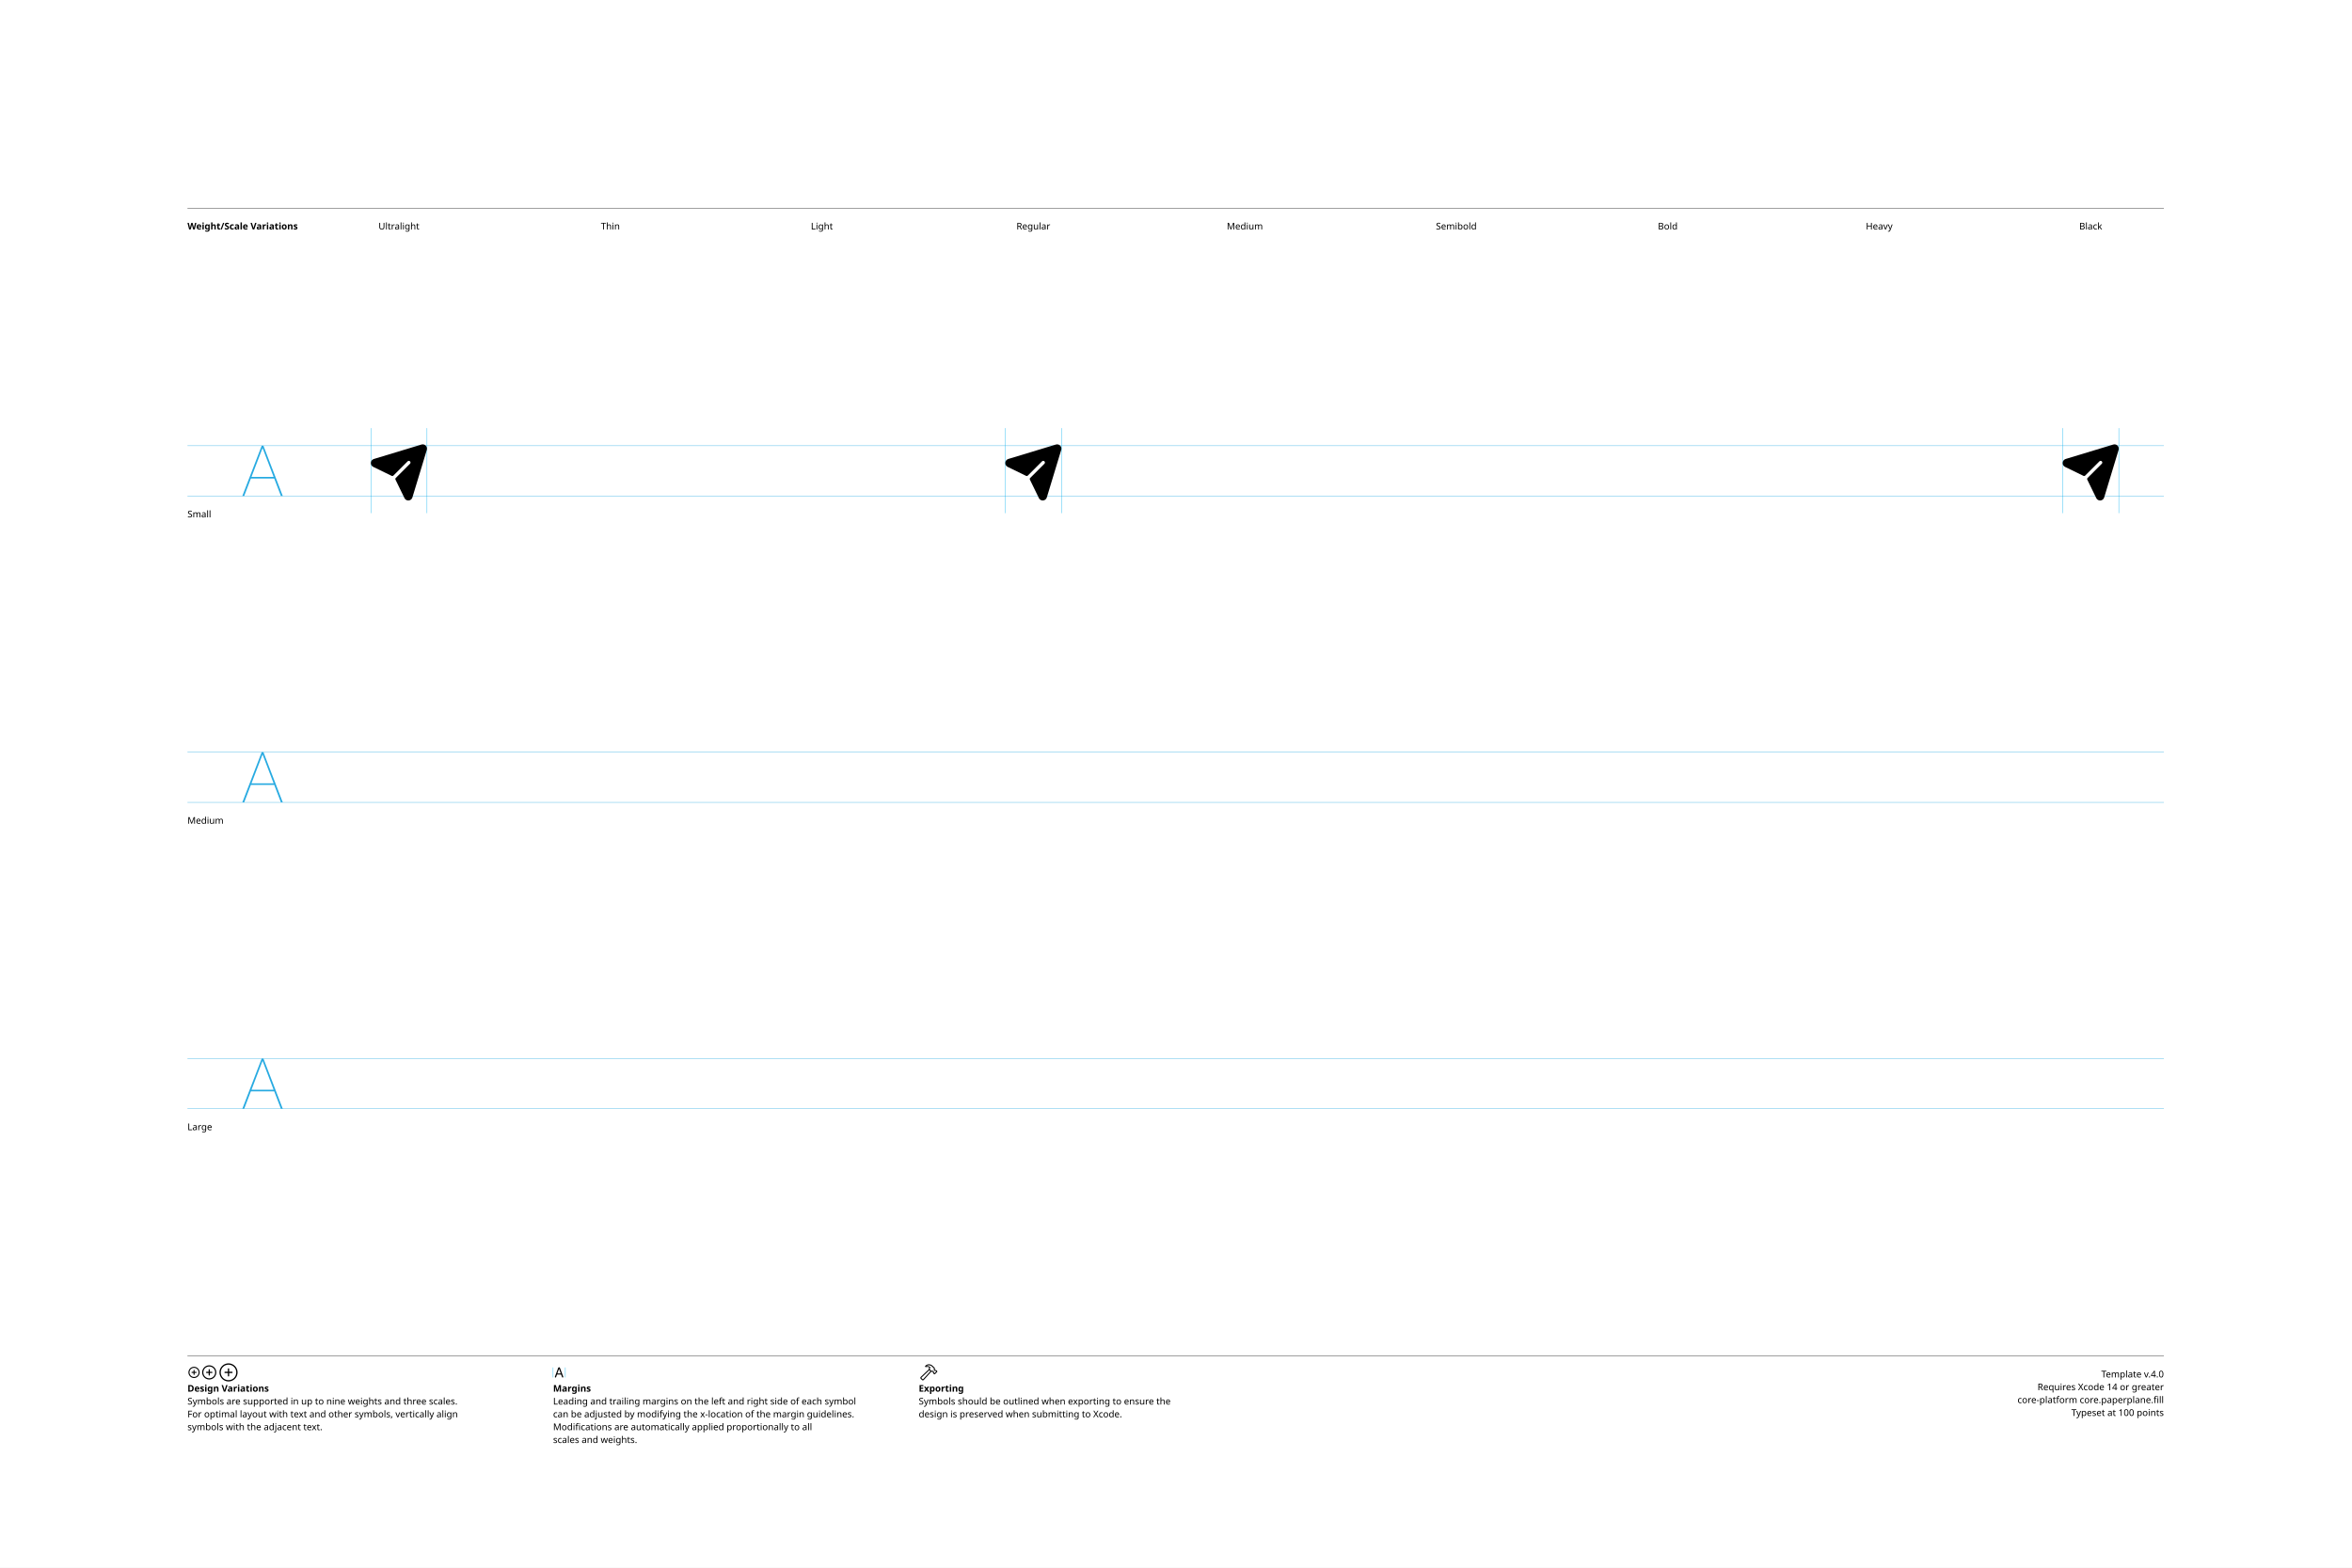
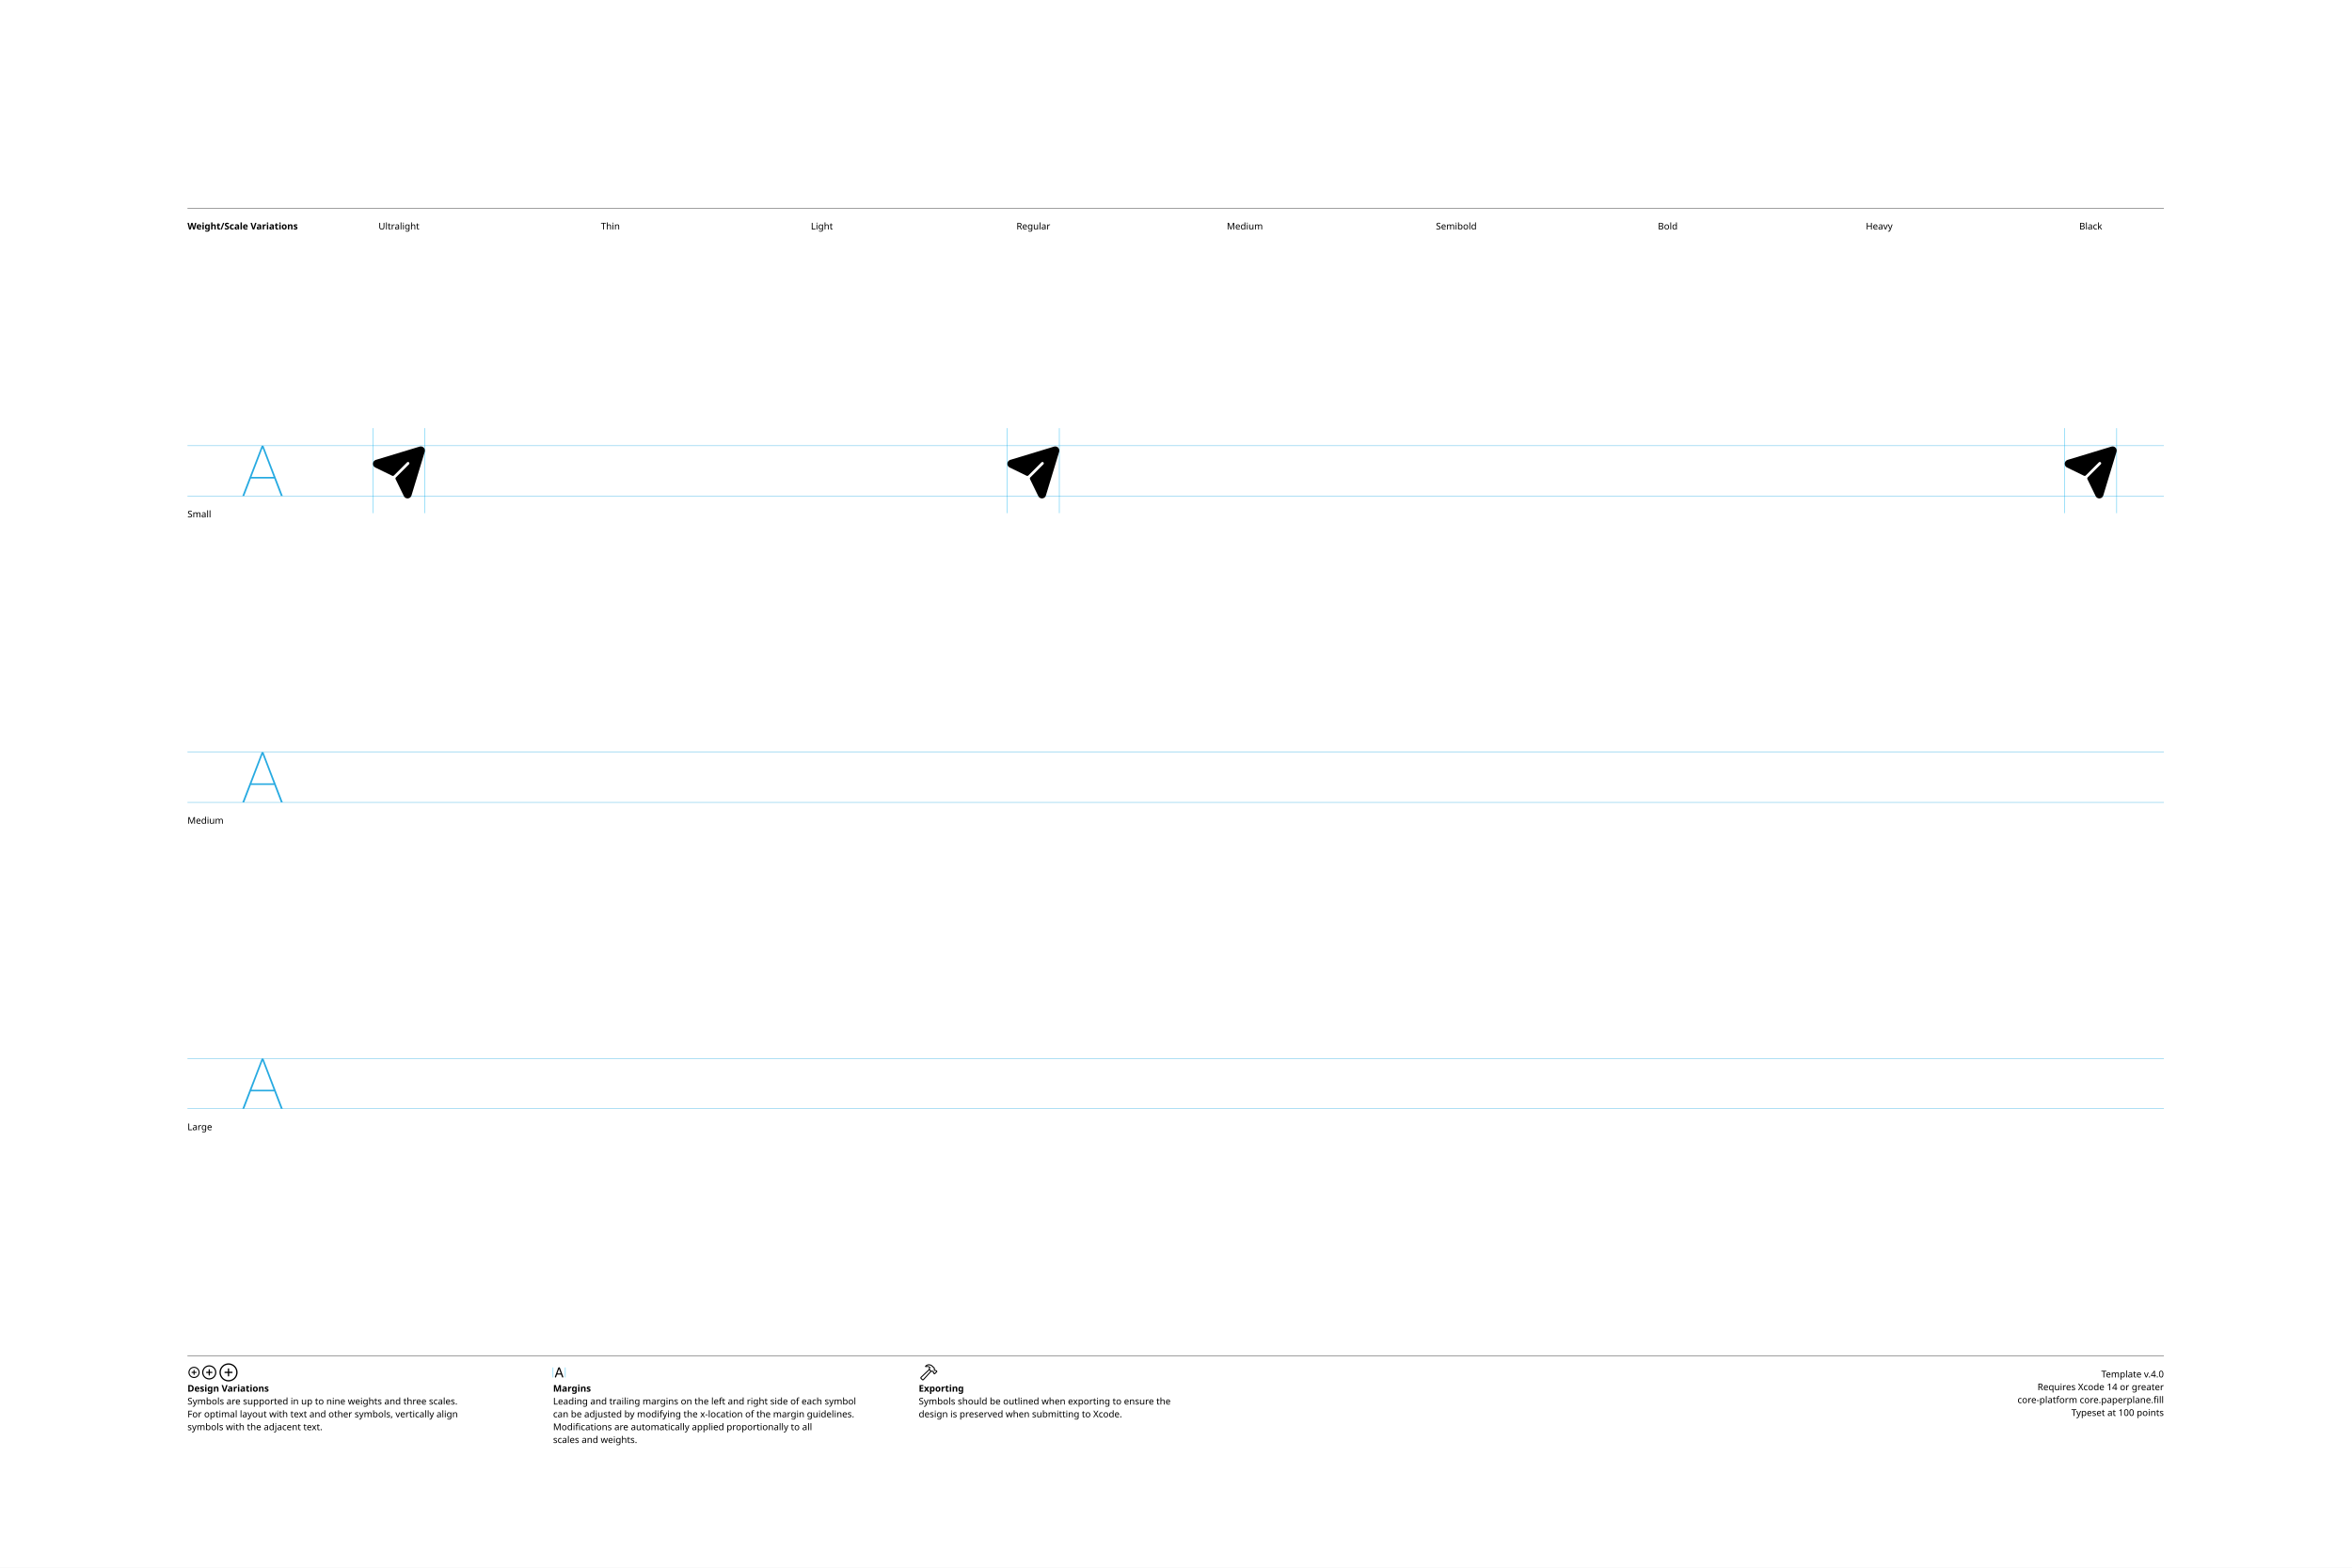
<svg xmlns="http://www.w3.org/2000/svg" version="1.1" width="3300" height="2200">
  <style>.monochrome-0 {fill:#000000}
.monochrome-1 {fill:#000000}
.multicolor-0:tintColor {fill:#007AFF}
.multicolor-1:systemRedColor {fill:#FF3B30}
.hierarchical-0:primary {fill:#212121}
.hierarchical-1:secondary {fill:#8E8E8E}
.SFSymbolsPreview000000 {fill:#000000;opacity:1.0}
.SFSymbolsPreviewFF3B30 {fill:#FF3B30;opacity:1.0}
</style>
  <g id="Notes">
    <rect height="2200" id="artboard" style="fill:white;opacity:1" width="3300" x="0" y="0" />
    <line style="fill:none;stroke:black;opacity:1;stroke-width:0.5;" x1="263" x2="3036" y1="292" y2="292" />
    <text style="stroke:none;fill:black;font-family:sans-serif;font-size:13;font-weight:bold;" transform="matrix(1 0 0 1 263 322)">Weight/Scale Variations</text>
    <text style="stroke:none;fill:black;font-family:sans-serif;font-size:13;text-anchor:middle;" transform="matrix(1 0 0 1 559.711 322)">Ultralight</text>
    <text style="stroke:none;fill:black;font-family:sans-serif;font-size:13;text-anchor:middle;" transform="matrix(1 0 0 1 856.422 322)">Thin</text>
    <text style="stroke:none;fill:black;font-family:sans-serif;font-size:13;text-anchor:middle;" transform="matrix(1 0 0 1 1153.13 322)">Light</text>
    <text style="stroke:none;fill:black;font-family:sans-serif;font-size:13;text-anchor:middle;" transform="matrix(1 0 0 1 1449.84 322)">Regular</text>
    <text style="stroke:none;fill:black;font-family:sans-serif;font-size:13;text-anchor:middle;" transform="matrix(1 0 0 1 1746.56 322)">Medium</text>
    <text style="stroke:none;fill:black;font-family:sans-serif;font-size:13;text-anchor:middle;" transform="matrix(1 0 0 1 2043.27 322)">Semibold</text>
    <text style="stroke:none;fill:black;font-family:sans-serif;font-size:13;text-anchor:middle;" transform="matrix(1 0 0 1 2339.98 322)">Bold</text>
    <text style="stroke:none;fill:black;font-family:sans-serif;font-size:13;text-anchor:middle;" transform="matrix(1 0 0 1 2636.69 322)">Heavy</text>
    <text style="stroke:none;fill:black;font-family:sans-serif;font-size:13;text-anchor:middle;" transform="matrix(1 0 0 1 2933.4 322)">Black</text>
    <line style="fill:none;stroke:black;opacity:1;stroke-width:0.5;" x1="263" x2="3036" y1="1903" y2="1903" />
    <g transform="matrix(1 0 0 1 263 1933)">
      <path d="M9.248 0.83C13.555 0.83 17.139-2.744 17.139-7.051C17.139-11.357 13.545-14.932 9.238-14.932C4.941-14.932 1.367-11.357 1.367-7.051C1.367-2.744 4.951 0.83 9.248 0.83ZM9.248-0.654C5.703-0.654 2.871-3.496 2.871-7.051C2.871-10.605 5.693-13.447 9.238-13.447C12.793-13.447 15.645-10.605 15.645-7.051C15.645-3.496 12.803-0.654 9.248-0.654ZM5.654-7.051C5.654-6.621 5.957-6.328 6.406-6.328L8.506-6.328L8.506-4.209C8.506-3.77 8.799-3.467 9.229-3.467C9.678-3.467 9.971-3.77 9.971-4.209L9.971-6.328L12.09-6.328C12.529-6.328 12.832-6.621 12.832-7.051C12.832-7.49 12.529-7.793 12.09-7.793L9.971-7.793L9.971-9.902C9.971-10.352 9.678-10.654 9.229-10.654C8.799-10.654 8.506-10.352 8.506-9.902L8.506-7.793L6.406-7.793C5.957-7.793 5.654-7.49 5.654-7.051Z" />
    </g>
    <g transform="matrix(1 0 0 1 281.867 1933)">
      <path d="M11.709 2.91C17.158 2.91 21.67-1.611 21.67-7.051C21.67-12.5 17.148-17.012 11.699-17.012C6.26-17.012 1.748-12.5 1.748-7.051C1.748-1.611 6.27 2.91 11.709 2.91ZM11.709 1.25C7.1 1.25 3.418-2.441 3.418-7.051C3.418-11.66 7.09-15.352 11.699-15.352C16.309-15.352 20.01-11.66 20.01-7.051C20.01-2.441 16.318 1.25 11.709 1.25ZM7.178-7.051C7.178-6.572 7.51-6.25 8.008-6.25L10.879-6.25L10.879-3.369C10.879-2.881 11.211-2.539 11.69-2.539C12.178-2.539 12.52-2.871 12.52-3.369L12.52-6.25L15.4-6.25C15.889-6.25 16.23-6.572 16.23-7.051C16.23-7.539 15.889-7.881 15.4-7.881L12.52-7.881L12.52-10.752C12.52-11.25 12.178-11.592 11.69-11.592C11.211-11.592 10.879-11.25 10.879-10.752L10.879-7.881L8.008-7.881C7.51-7.881 7.178-7.539 7.178-7.051Z" />
    </g>
    <g transform="matrix(1 0 0 1 305.646 1933)">
      <path d="M14.971 5.664C21.934 5.664 27.695-0.098 27.695-7.051C27.695-14.014 21.924-19.775 14.961-19.775C8.008-19.775 2.256-14.014 2.256-7.051C2.256-0.098 8.018 5.664 14.971 5.664ZM14.971 3.848C8.936 3.848 4.082-1.016 4.082-7.051C4.082-13.096 8.926-17.949 14.961-17.949C21.006-17.949 25.869-13.096 25.869-7.051C25.869-1.016 21.016 3.848 14.971 3.848ZM9.199-7.051C9.199-6.533 9.57-6.172 10.117-6.172L14.062-6.172L14.062-2.217C14.062-1.68 14.434-1.299 14.951-1.299C15.488-1.299 15.859-1.67 15.859-2.217L15.859-6.172L19.814-6.172C20.352-6.172 20.732-6.533 20.732-7.051C20.732-7.598 20.361-7.969 19.814-7.969L15.859-7.969L15.859-11.914C15.859-12.461 15.488-12.842 14.951-12.842C14.434-12.842 14.062-12.461 14.062-11.914L14.062-7.969L10.117-7.969C9.57-7.969 9.199-7.598 9.199-7.051Z" />
    </g>
    <text style="stroke:none;fill:black;font-family:sans-serif;font-size:13;font-weight:bold;" transform="matrix(1 0 0 1 263 1953)">Design Variations</text>
    <text style="stroke:none;fill:black;font-family:sans-serif;font-size:13;" transform="matrix(1 0 0 1 263 1971)">Symbols are supported in up to nine weights and three scales.</text>
    <text style="stroke:none;fill:black;font-family:sans-serif;font-size:13;" transform="matrix(1 0 0 1 263 1989)">For optimal layout with text and other symbols, vertically align</text>
    <text style="stroke:none;fill:black;font-family:sans-serif;font-size:13;" transform="matrix(1 0 0 1 263 2007)">symbols with the adjacent text.</text>
    <line style="fill:none;stroke:#00AEEF;stroke-width:0.5;opacity:1.0;" x1="776" x2="776" y1="1919" y2="1933" />
    <g transform="matrix(1 0 0 1 776 1933)">
      <path d="M3.311 0.156C3.828 0.156 4.082-0.039 4.268-0.586L5.527-4.033L11.289-4.033L12.549-0.586C12.734-0.039 12.988 0.156 13.496 0.156C14.014 0.156 14.346-0.156 14.346-0.645C14.346-0.811 14.316-0.967 14.238-1.172L9.658-13.369C9.434-13.965 9.033-14.268 8.408-14.268C7.803-14.268 7.393-13.975 7.178-13.379L2.598-1.162C2.52-0.957 2.49-0.801 2.49-0.635C2.49-0.146 2.803 0.156 3.311 0.156ZM6.006-5.518L8.379-12.09L8.428-12.09L10.801-5.518Z" />
    </g>
    <line style="fill:none;stroke:#00AEEF;stroke-width:0.5;opacity:1.0;" x1="793.197" x2="793.197" y1="1919" y2="1933" />
    <text style="stroke:none;fill:black;font-family:sans-serif;font-size:13;font-weight:bold;" transform="matrix(1 0 0 1 776 1953)">Margins</text>
    <text style="stroke:none;fill:black;font-family:sans-serif;font-size:13;" transform="matrix(1 0 0 1 776 1971)">Leading and trailing margins on the left and right side of each symbol</text>
    <text style="stroke:none;fill:black;font-family:sans-serif;font-size:13;" transform="matrix(1 0 0 1 776 1989)">can be adjusted by modifying the x-location of the margin guidelines.</text>
    <text style="stroke:none;fill:black;font-family:sans-serif;font-size:13;" transform="matrix(1 0 0 1 776 2007)">Modifications are automatically applied proportionally to all</text>
    <text style="stroke:none;fill:black;font-family:sans-serif;font-size:13;" transform="matrix(1 0 0 1 776 2025)">scales and weights.</text>
    <g transform="matrix(1 0 0 1 1289 1933)">
      <path d="M2.842 1.865L4.541 3.574C5.4 4.443 6.387 4.385 7.314 3.359L18.008-8.428L17.041-9.404L6.426 2.275C6.074 2.676 5.742 2.773 5.273 2.305L4.102 1.143C3.633 0.684 3.74 0.342 4.141-0.02L15.615-10.82L14.639-11.787L3.047-0.898C2.061 0.02 1.982 0.996 2.842 1.865ZM9.258-16.328C8.838-15.918 8.809-15.342 9.043-14.951C9.277-14.59 9.736-14.355 10.381-14.521C11.846-14.863 13.369-14.922 14.795-13.984L14.209-12.529C13.867-11.699 14.043-11.113 14.58-10.566L16.875-8.252C17.363-7.764 17.773-7.744 18.34-7.842L19.404-8.037L20.068-7.363L20.029-6.807C19.99-6.309 20.117-5.928 20.605-5.449L21.367-4.707C21.846-4.229 22.461-4.199 22.93-4.668L25.84-7.588C26.309-8.057 26.289-8.652 25.811-9.131L25.039-9.893C24.561-10.371 24.189-10.527 23.711-10.488L23.135-10.44L22.49-11.074L22.734-12.197C22.861-12.764 22.705-13.203 22.119-13.789L19.922-15.977C16.582-19.297 12.148-19.219 9.258-16.328ZM10.752-15.957C13.184-17.734 16.475-17.432 18.701-15.205L21.133-12.793C21.367-12.559 21.406-12.373 21.338-12.031L21.016-10.547L22.52-9.062L23.506-9.121C23.76-9.131 23.838-9.111 24.033-8.916L24.609-8.34L22.168-5.898L21.592-6.475C21.396-6.67 21.367-6.748 21.377-7.012L21.445-7.988L19.951-9.473L18.428-9.219C18.105-9.15 17.959-9.18 17.715-9.414L15.713-11.416C15.459-11.65 15.43-11.816 15.586-12.188L16.465-14.277C14.902-15.732 12.871-16.357 10.84-15.762C10.684-15.723 10.625-15.85 10.752-15.957Z" />
    </g>
    <text style="stroke:none;fill:black;font-family:sans-serif;font-size:13;font-weight:bold;" transform="matrix(1 0 0 1 1289 1953)">Exporting</text>
    <text style="stroke:none;fill:black;font-family:sans-serif;font-size:13;" transform="matrix(1 0 0 1 1289 1971)">Symbols should be outlined when exporting to ensure the</text>
    <text style="stroke:none;fill:black;font-family:sans-serif;font-size:13;" transform="matrix(1 0 0 1 1289 1989)">design is preserved when submitting to Xcode.</text>
    <text id="template-version" style="stroke:none;fill:black;font-family:sans-serif;font-size:13;text-anchor:end;" transform="matrix(1 0 0 1 3036 1933)">Template v.4.0</text>
    <text style="stroke:none;fill:black;font-family:sans-serif;font-size:13;text-anchor:end;" transform="matrix(1 0 0 1 3036 1951)">Requires Xcode 14 or greater</text>
    <text id="descriptive-name" style="stroke:none;fill:black;font-family:sans-serif;font-size:13;text-anchor:end;" transform="matrix(1 0 0 1 3036 1969)">core-platform core.paperplane.fill</text>
    <text style="stroke:none;fill:black;font-family:sans-serif;font-size:13;text-anchor:end;" transform="matrix(1 0 0 1 3036 1987)">Typeset at 100 points</text>
    <text style="stroke:none;fill:black;font-family:sans-serif;font-size:13;" transform="matrix(1 0 0 1 263 726)">Small</text>
    <text style="stroke:none;fill:black;font-family:sans-serif;font-size:13;" transform="matrix(1 0 0 1 263 1156)">Medium</text>
    <text style="stroke:none;fill:black;font-family:sans-serif;font-size:13;" transform="matrix(1 0 0 1 263 1586)">Large</text>
  </g>
  <g id="Guides">
    <g id="H-reference" style="fill:#27AAE1;stroke:none;" transform="matrix(1 0 0 1 339 696)">
      <path d="M0.994 0L3.638 0L29.328-67.132L30.03-67.132L30.03-70.459L28.123-70.459ZM11.688-24.48L46.981-24.48L46.231-26.729L12.438-26.729ZM55.12 0L57.764 0L30.638-70.459L29.433-70.459L29.433-67.132Z" />
    </g>
    <line id="Baseline-S" style="fill:none;stroke:#27AAE1;opacity:1;stroke-width:0.5;" x1="263" x2="3036" y1="696" y2="696" />
    <line id="Capline-S" style="fill:none;stroke:#27AAE1;opacity:1;stroke-width:0.5;" x1="263" x2="3036" y1="625.541" y2="625.541" />
    <g id="H-reference" style="fill:#27AAE1;stroke:none;" transform="matrix(1 0 0 1 339 1126)">
      <path d="M0.994 0L3.638 0L29.328-67.132L30.03-67.132L30.03-70.459L28.123-70.459ZM11.688-24.48L46.981-24.48L46.231-26.729L12.438-26.729ZM55.12 0L57.764 0L30.638-70.459L29.433-70.459L29.433-67.132Z" />
    </g>
    <line id="Baseline-M" style="fill:none;stroke:#27AAE1;opacity:1;stroke-width:0.5;" x1="263" x2="3036" y1="1126" y2="1126" />
    <line id="Capline-M" style="fill:none;stroke:#27AAE1;opacity:1;stroke-width:0.5;" x1="263" x2="3036" y1="1055.54" y2="1055.54" />
    <g id="H-reference" style="fill:#27AAE1;stroke:none;" transform="matrix(1 0 0 1 339 1556)">
      <path d="M0.994 0L3.638 0L29.328-67.132L30.03-67.132L30.03-70.459L28.123-70.459ZM11.688-24.48L46.981-24.48L46.231-26.729L12.438-26.729ZM55.12 0L57.764 0L30.638-70.459L29.433-70.459L29.433-67.132Z" />
    </g>
    <line id="Baseline-L" style="fill:none;stroke:#27AAE1;opacity:1;stroke-width:0.5;" x1="263" x2="3036" y1="1556" y2="1556" />
    <line id="Capline-L" style="fill:none;stroke:#27AAE1;opacity:1;stroke-width:0.5;" x1="263" x2="3036" y1="1485.54" y2="1485.54" />
-     <line id="left-margin-Ultralight-S" style="fill:none;stroke:#00AEEF;stroke-width:0.5;opacity:1.0;" x1="520.322" x2="520.322" y1="600.785" y2="720.121" />
-     <line id="right-margin-Ultralight-S" style="fill:none;stroke:#00AEEF;stroke-width:0.5;opacity:1.0;" x1="599.1" x2="599.1" y1="600.785" y2="720.121" />
-     <line id="left-margin-Regular-S" style="fill:none;stroke:#00AEEF;stroke-width:0.5;opacity:1.0;" x1="1410.451" x2="1410.451" y1="600.785" y2="720.121" />
-     <line id="right-margin-Regular-S" style="fill:none;stroke:#00AEEF;stroke-width:0.5;opacity:1.0;" x1="1489.229" x2="1489.229" y1="600.785" y2="720.121" />
-     <line id="left-margin-Black-S" style="fill:none;stroke:#00AEEF;stroke-width:0.5;opacity:1.0;" x1="2894.011" x2="2894.011" y1="600.785" y2="720.121" />
-     <line id="right-margin-Black-S" style="fill:none;stroke:#00AEEF;stroke-width:0.5;opacity:1.0;" x1="2972.789" x2="2972.789" y1="600.785" y2="720.121" />
+     <line id="left-margin-Ultralight-S" style="fill:none;stroke:#00AEEF;stroke-width:0.5;opacity:1.0;" x1="523.234" x2="523.234" y1="600.785" y2="720.121" />
+     <line id="right-margin-Ultralight-S" style="fill:none;stroke:#00AEEF;stroke-width:0.5;opacity:1.0;" x1="596.188" x2="596.188" y1="600.785" y2="720.121" />
+     <line id="left-margin-Regular-S" style="fill:none;stroke:#00AEEF;stroke-width:0.5;opacity:1.0;" x1="1413.363" x2="1413.363" y1="600.785" y2="720.121" />
+     <line id="right-margin-Regular-S" style="fill:none;stroke:#00AEEF;stroke-width:0.5;opacity:1.0;" x1="1486.317" x2="1486.317" y1="600.785" y2="720.121" />
+     <line id="left-margin-Black-S" style="fill:none;stroke:#00AEEF;stroke-width:0.5;opacity:1.0;" x1="2896.923" x2="2896.923" y1="600.785" y2="720.121" />
+     <line id="right-margin-Black-S" style="fill:none;stroke:#00AEEF;stroke-width:0.5;opacity:1.0;" x1="2969.877" x2="2969.877" y1="600.785" y2="720.121" />
  </g>
  <g id="Symbols">
-     <g id="Ultralight-S" transform="matrix(1 0 0 1 520.322 696)">
-       <path class="monochrome-0 multicolor-0:tintColor hierarchical-0:primary SFSymbolsPreview000000" d="M77.023 -70.658C78.537 -69.146 79.128 -66.942 78.575 -64.878C78.575 -64.877 78.575 -64.876 78.575 -64.875C78.575 -64.834 78.569 -64.793 78.557 -64.754L58.306 2.033C57.631 4.422 55.541 6.14 53.069 6.34C52.897 6.355 52.725 6.363 52.554 6.363C50.242 6.37 48.136 5.034 47.161 2.945L34.494 -23.051C34.156 -23.745 34.296 -24.576 34.842 -25.121L54.99 -45.27C55.875 -46.201 55.856 -47.667 54.948 -48.575C54.04 -49.483 52.574 -49.502 51.65 -48.625L31.484 -28.469C30.939 -27.923 30.107 -27.783 29.414 -28.121L3.396 -40.784C1.157 -41.858 -0.186 -44.203 0.021 -46.677C0.228 -49.152 1.941 -51.241 4.321 -51.927L71.117 -72.181C71.156 -72.193 71.196 -72.199 71.237 -72.199L71.24 -72.199C73.303 -72.756 75.508 -72.169 77.023 -70.658Z" />
+     <g id="Ultralight-S" transform="matrix(1 0 0 1 523.234 696)">
+       <path class="monochrome-0 multicolor-0:tintColor hierarchical-0:primary SFSymbolsPreview000000" d="M71.265 -67.813C72.715 -66.366 73.285 -64.26 72.767 -62.282C72.765 -62.23 72.756 -62.178 72.74 -62.127L54.12 -0.718C53.47 1.582 51.458 3.236 49.079 3.429C48.914 3.443 48.748 3.45 48.584 3.45C46.358 3.457 44.33 2.171 43.393 0.163L31.744 -23.742C31.386 -24.478 31.534 -25.361 32.114 -25.94L50.637 -44.462C51.354 -45.217 51.339 -46.406 50.602 -47.142C49.866 -47.879 48.677 -47.894 47.934 -47.188L29.39 -28.654C28.811 -28.075 27.928 -27.926 27.192 -28.285L3.269 -39.928C1.114 -40.962 -0.179 -43.219 0.02 -45.601C0.219 -47.982 1.868 -49.994 4.157 -50.653L65.577 -69.277C65.628 -69.292 65.679 -69.301 65.732 -69.304C67.708 -69.826 69.815 -69.26 71.265 -67.813Z" />
    </g>
-     <g id="Regular-S" transform="matrix(1 0 0 1 1410.451 696)">
-       <path class="monochrome-0 multicolor-0:tintColor hierarchical-0:primary SFSymbolsPreview000000" d="M77.023 -70.658C78.537 -69.146 79.128 -66.942 78.575 -64.878C78.575 -64.877 78.575 -64.876 78.575 -64.875C78.575 -64.834 78.569 -64.793 78.557 -64.754L58.306 2.033C57.631 4.422 55.541 6.14 53.069 6.34C52.897 6.355 52.725 6.363 52.554 6.363C50.242 6.37 48.136 5.034 47.161 2.945L34.494 -23.051C34.156 -23.745 34.296 -24.576 34.842 -25.121L54.99 -45.27C55.875 -46.201 55.856 -47.667 54.948 -48.575C54.04 -49.483 52.574 -49.502 51.65 -48.625L31.484 -28.469C30.939 -27.923 30.107 -27.783 29.414 -28.121L3.396 -40.784C1.157 -41.858 -0.186 -44.203 0.021 -46.677C0.228 -49.152 1.941 -51.241 4.321 -51.927L71.117 -72.181C71.156 -72.193 71.196 -72.199 71.237 -72.199L71.24 -72.199C73.303 -72.756 75.508 -72.169 77.023 -70.658Z" />
+     <g id="Regular-S" transform="matrix(1 0 0 1 1413.363 696)">
+       <path class="monochrome-0 multicolor-0:tintColor hierarchical-0:primary SFSymbolsPreview000000" d="M71.265 -67.813C72.715 -66.366 73.285 -64.26 72.767 -62.282C72.765 -62.23 72.756 -62.178 72.74 -62.127L54.12 -0.718C53.47 1.582 51.458 3.236 49.079 3.429C48.914 3.443 48.748 3.45 48.584 3.45C46.358 3.457 44.33 2.171 43.393 0.163L31.744 -23.742C31.386 -24.478 31.534 -25.361 32.114 -25.94L50.637 -44.462C51.354 -45.217 51.339 -46.406 50.602 -47.142C49.866 -47.879 48.677 -47.894 47.934 -47.188L29.39 -28.654C28.811 -28.075 27.928 -27.926 27.192 -28.285L3.269 -39.928C1.114 -40.962 -0.179 -43.219 0.02 -45.601C0.219 -47.982 1.868 -49.994 4.157 -50.653L65.577 -69.277C65.628 -69.292 65.679 -69.301 65.732 -69.304C67.708 -69.826 69.815 -69.26 71.265 -67.813Z" />
    </g>
-     <g id="Black-S" transform="matrix(1 0 0 1 2894.011 696)">
-       <path class="monochrome-0 multicolor-0:tintColor hierarchical-0:primary SFSymbolsPreview000000" d="M77.023 -70.658C78.537 -69.146 79.128 -66.942 78.575 -64.878C78.575 -64.877 78.575 -64.876 78.575 -64.875C78.575 -64.834 78.569 -64.793 78.557 -64.754L58.306 2.033C57.631 4.422 55.541 6.14 53.069 6.34C52.897 6.355 52.725 6.363 52.554 6.363C50.242 6.37 48.136 5.034 47.161 2.945L34.494 -23.051C34.156 -23.745 34.296 -24.576 34.842 -25.121L54.99 -45.27C55.875 -46.201 55.856 -47.667 54.948 -48.575C54.04 -49.483 52.574 -49.502 51.65 -48.625L31.484 -28.469C30.939 -27.923 30.107 -27.783 29.414 -28.121L3.396 -40.784C1.157 -41.858 -0.186 -44.203 0.021 -46.677C0.228 -49.152 1.941 -51.241 4.321 -51.927L71.117 -72.181C71.156 -72.193 71.196 -72.199 71.237 -72.199L71.24 -72.199C73.303 -72.756 75.508 -72.169 77.023 -70.658Z" />
+     <g id="Black-S" transform="matrix(1 0 0 1 2896.923 696)">
+       <path class="monochrome-0 multicolor-0:tintColor hierarchical-0:primary SFSymbolsPreview000000" d="M71.265 -67.813C72.715 -66.366 73.285 -64.26 72.767 -62.282C72.765 -62.23 72.756 -62.178 72.74 -62.127L54.12 -0.718C53.47 1.582 51.458 3.236 49.079 3.429C48.914 3.443 48.748 3.45 48.584 3.45C46.358 3.457 44.33 2.171 43.393 0.163L31.744 -23.742C31.386 -24.478 31.534 -25.361 32.114 -25.94L50.637 -44.462C51.354 -45.217 51.339 -46.406 50.602 -47.142C49.866 -47.879 48.677 -47.894 47.934 -47.188L29.39 -28.654C28.811 -28.075 27.928 -27.926 27.192 -28.285L3.269 -39.928C1.114 -40.962 -0.179 -43.219 0.02 -45.601C0.219 -47.982 1.868 -49.994 4.157 -50.653L65.577 -69.277C65.628 -69.292 65.679 -69.301 65.732 -69.304C67.708 -69.826 69.815 -69.26 71.265 -67.813Z" />
    </g>
  </g>
</svg>
